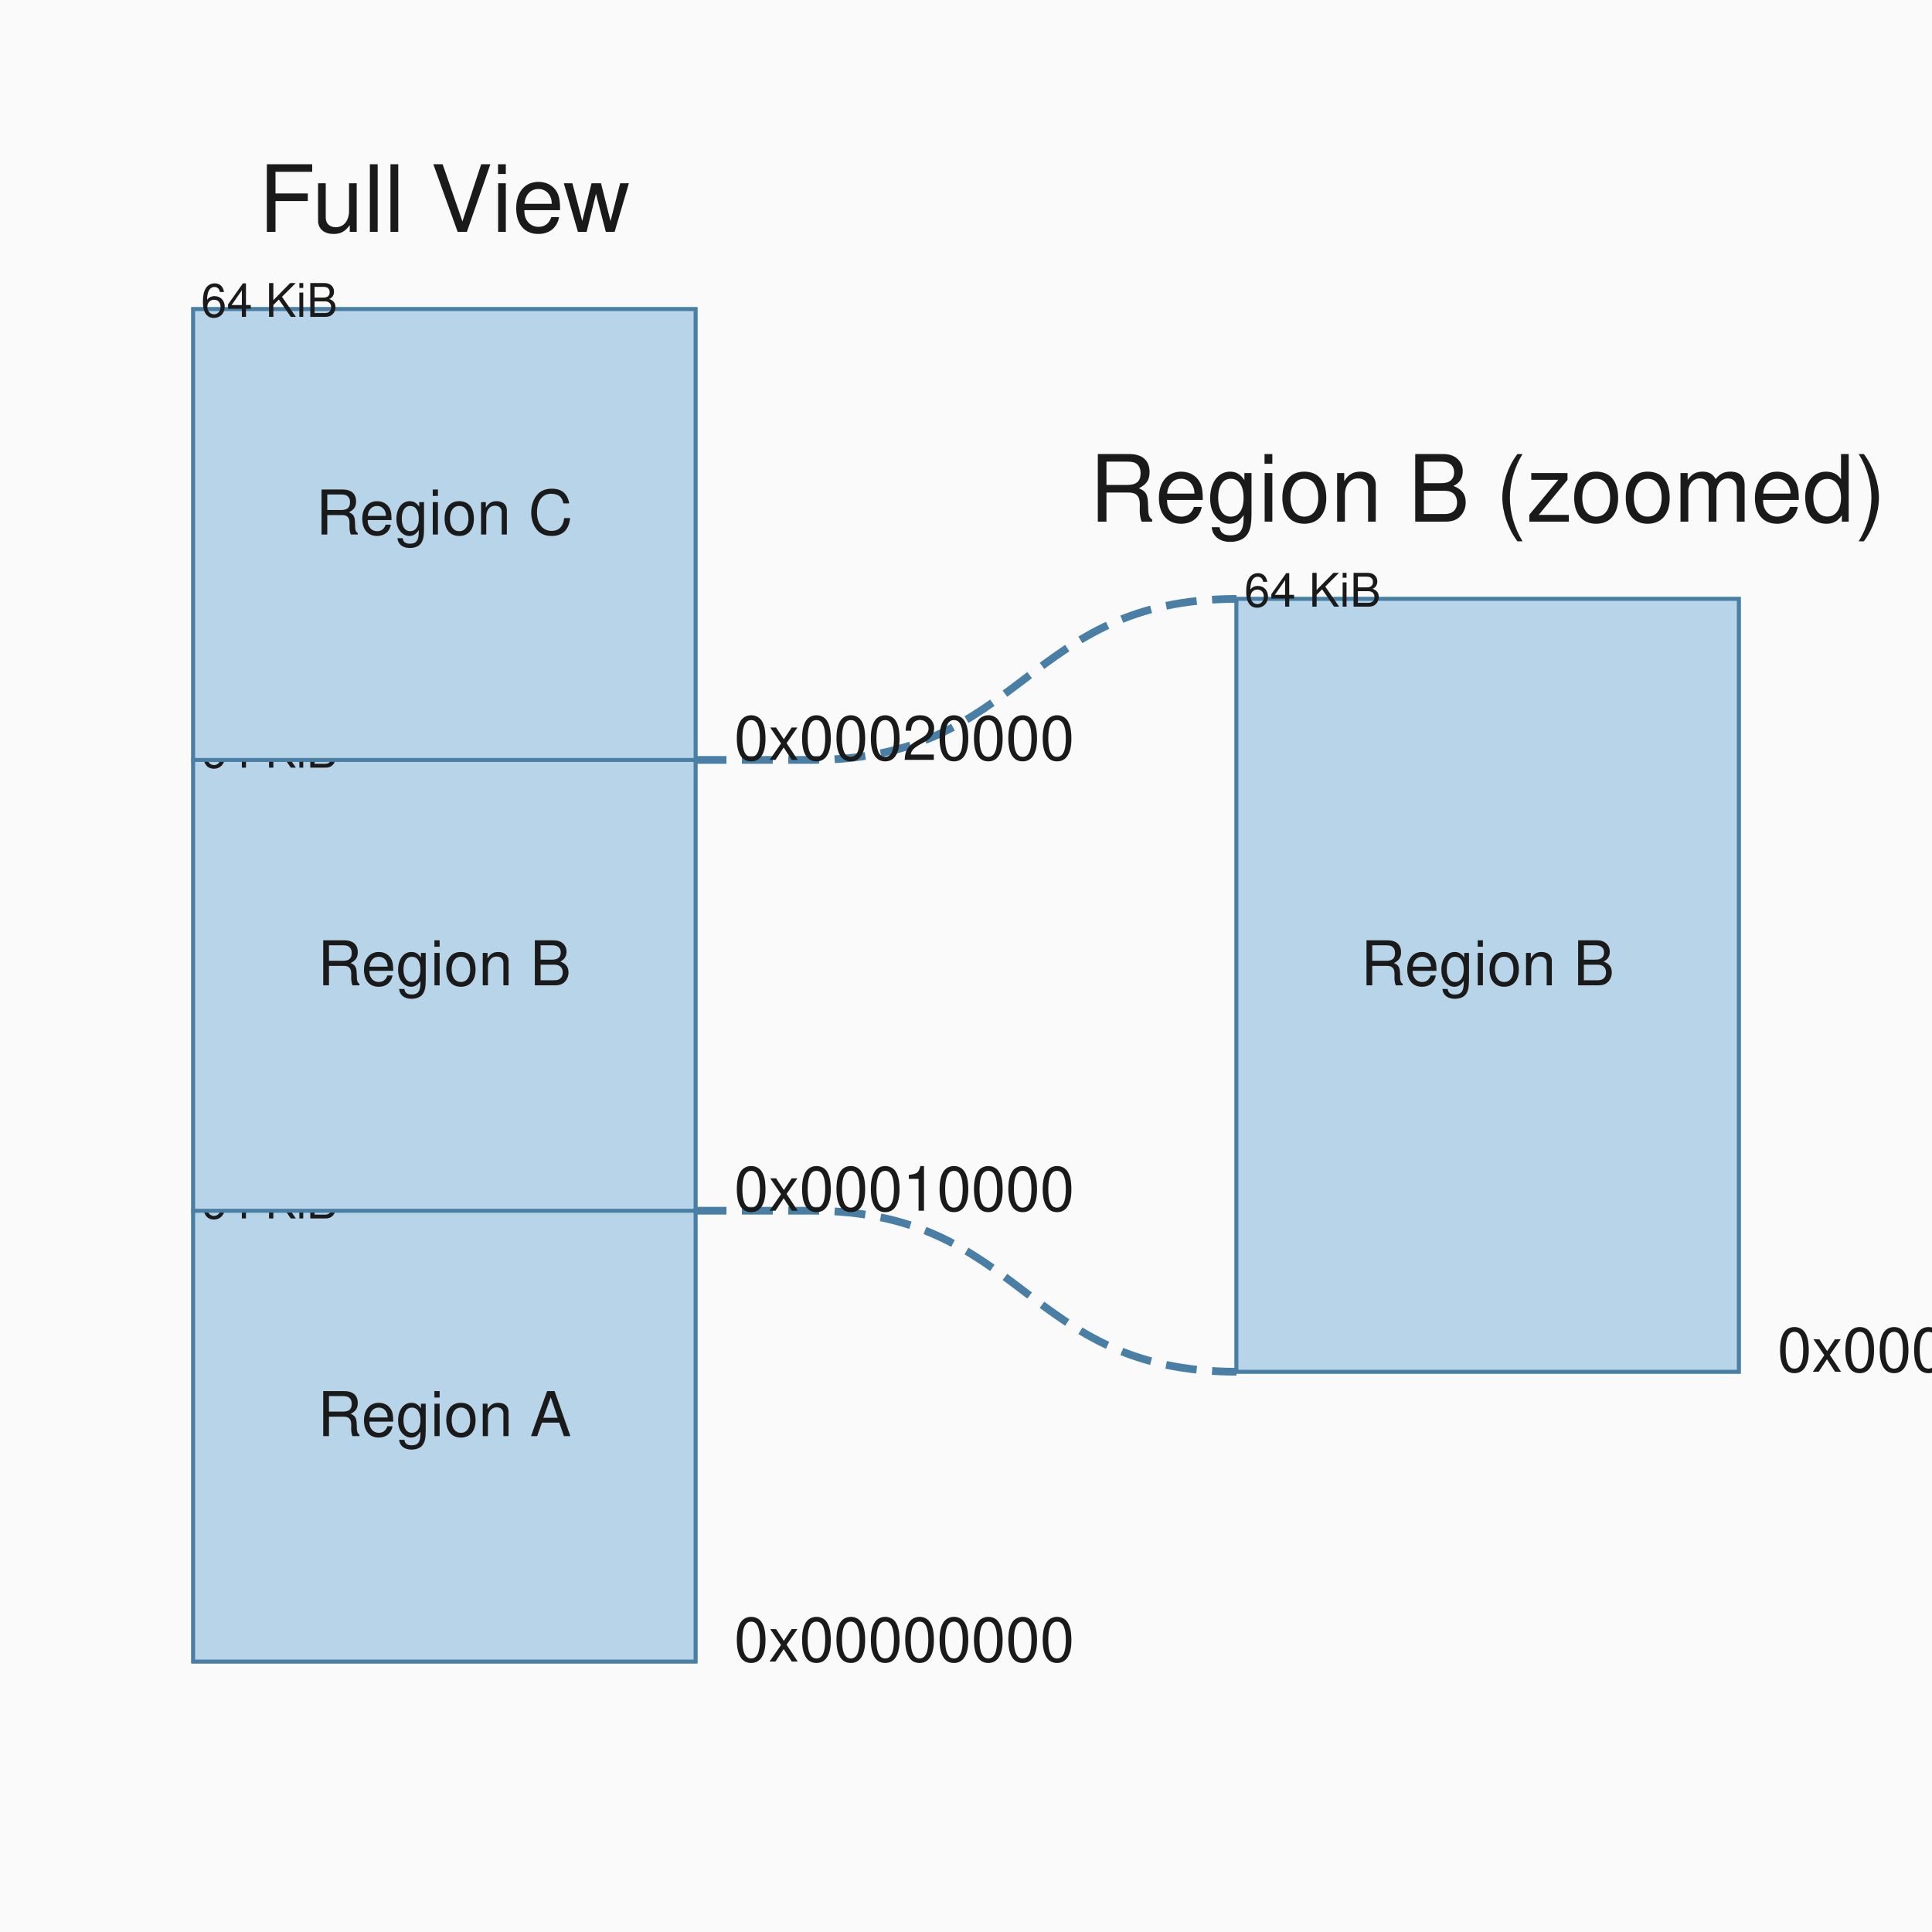
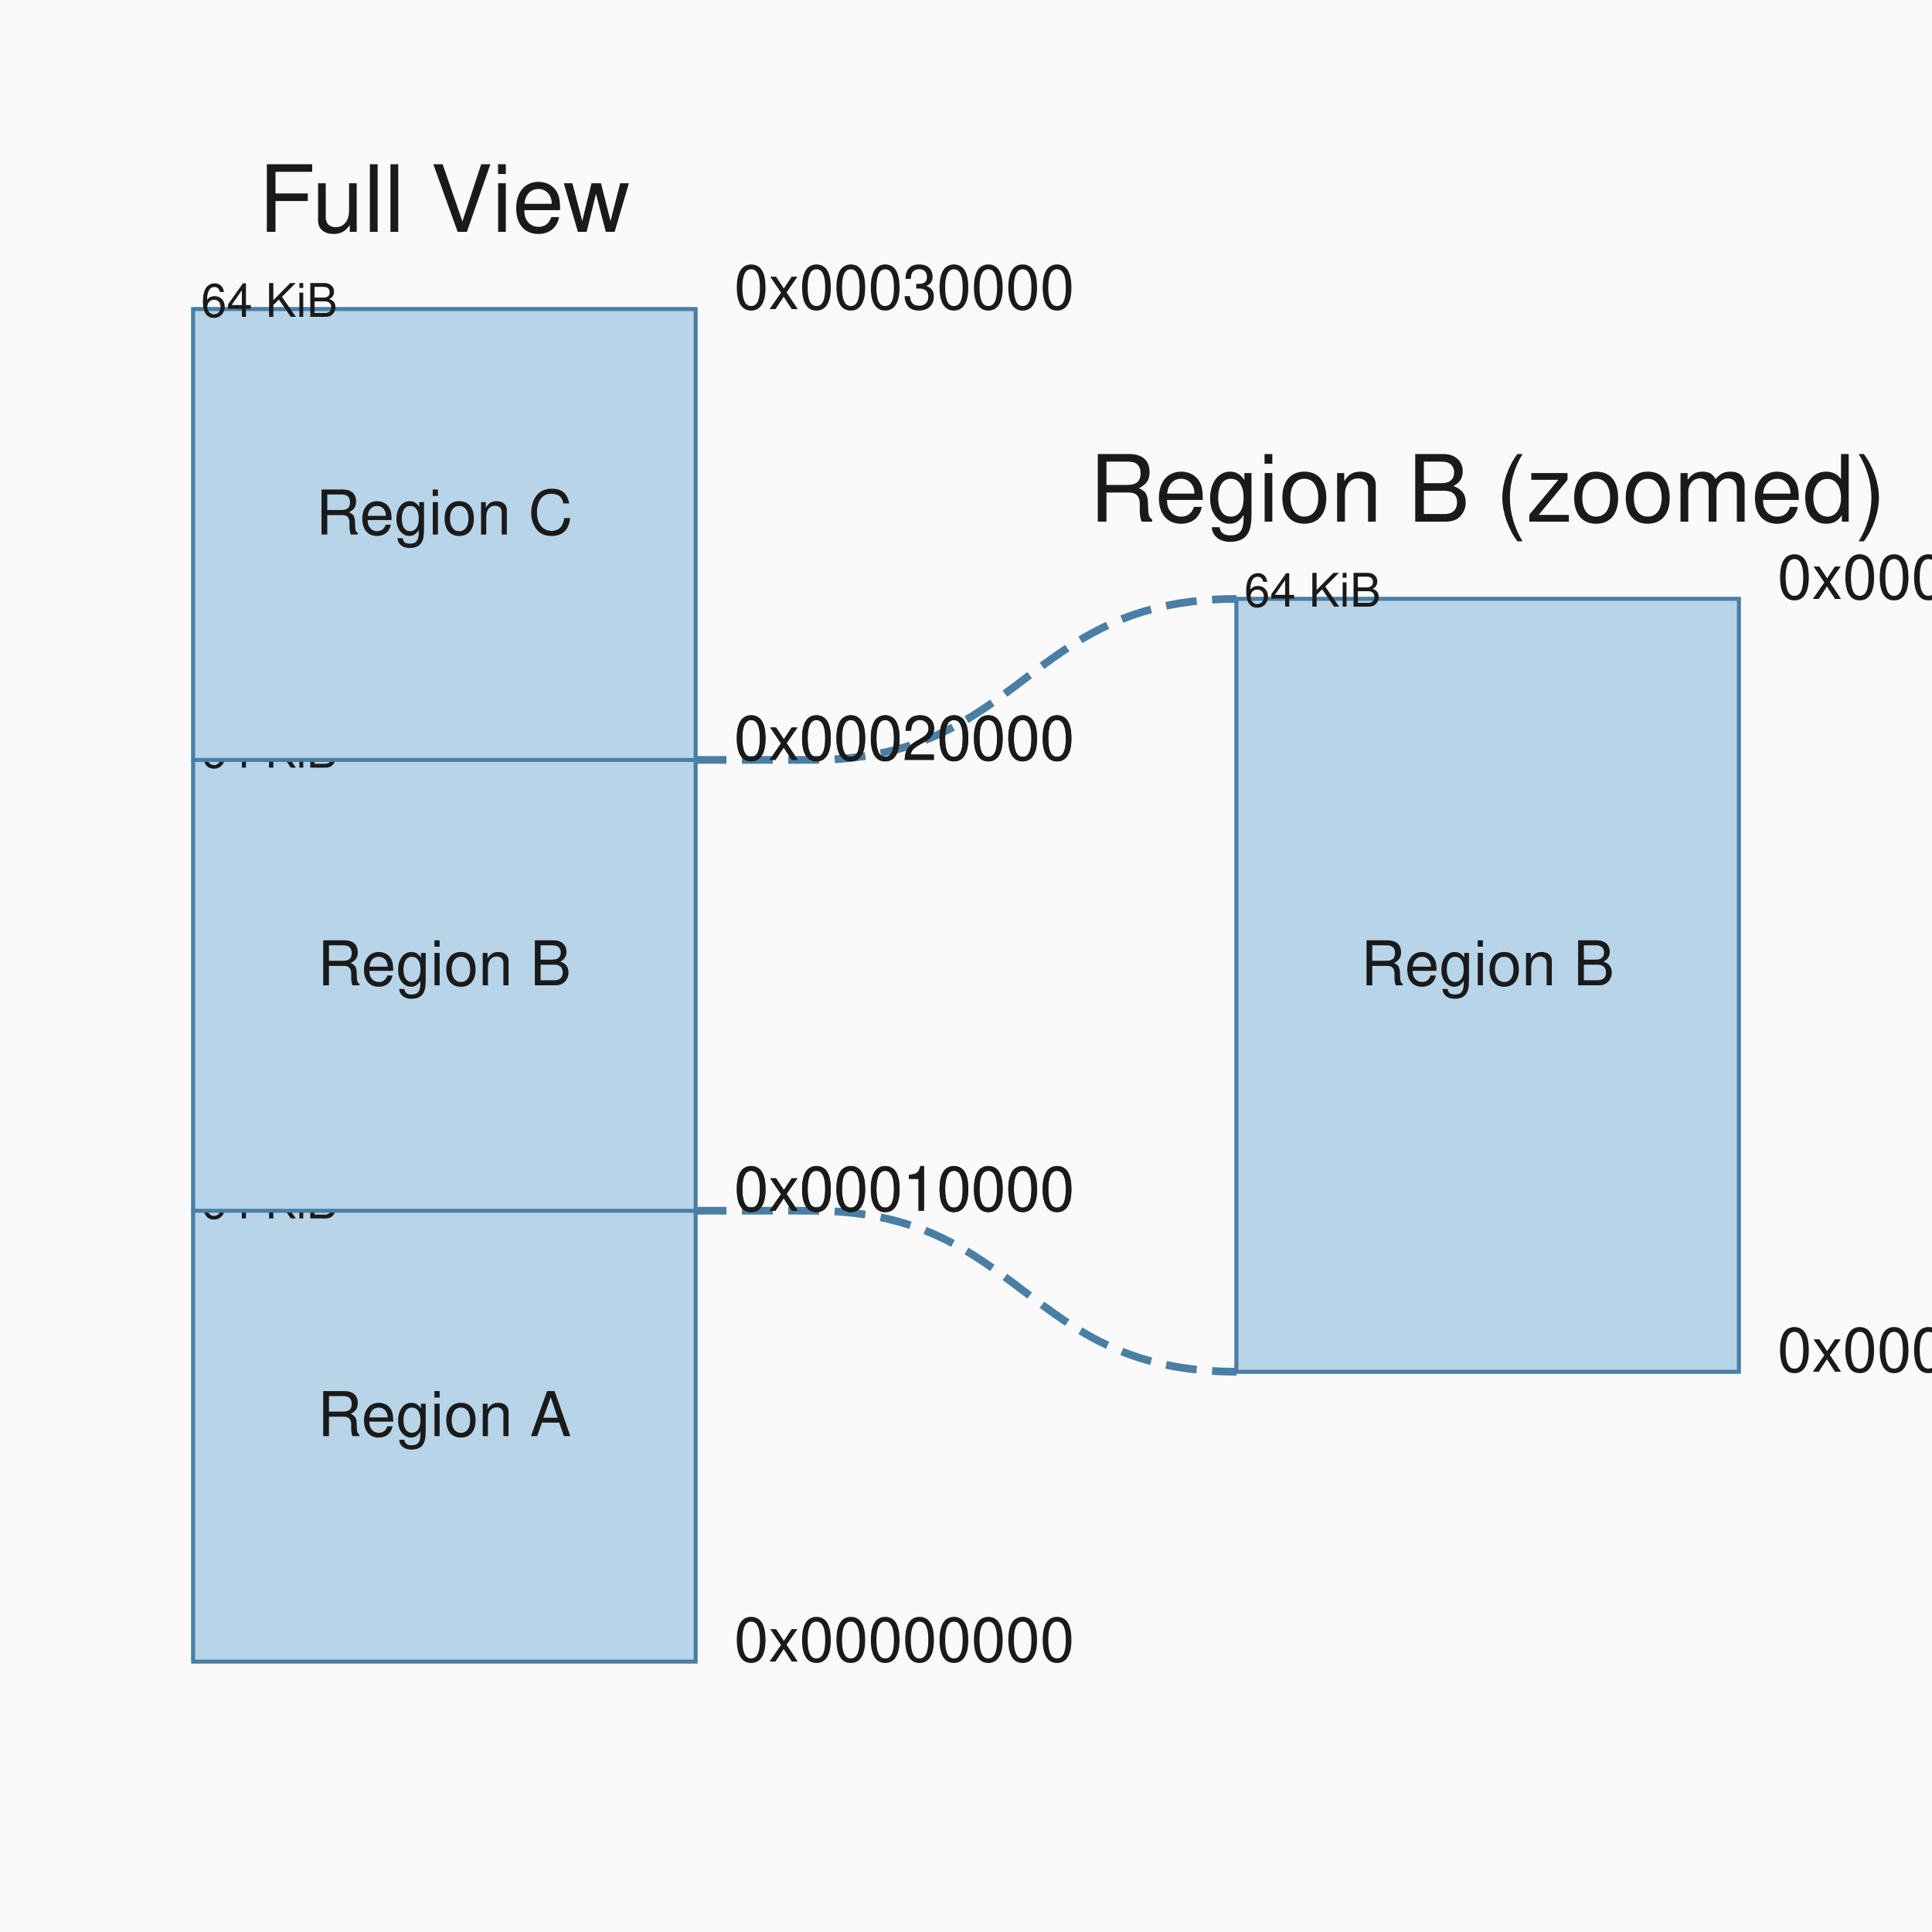
<svg xmlns="http://www.w3.org/2000/svg" width="500" height="500" viewBox="0 0 500 500">
  <rect x="0" y="0" width="500" height="500" fill="#FAFAFA" />
  <g>
    <g>
      <path d="M 180,313.333 L 210,313.333 C 265.0,313.333 265.0,355.0 320,355.0" fill="none" stroke="#4A7FA5" stroke-width="2" stroke-dasharray="8,4" opacity="1" />
      <path d="M 180,196.667 L 210,196.667 C 265.0,196.667 265.0,155.0 320,155.0" fill="none" stroke="#4A7FA5" stroke-width="2" stroke-dasharray="8,4" opacity="1" />
    </g>
  </g>
  <g />
  <g>
    <text x="65.0" y="-20" stroke="black" fill="#1a1a1a" stroke-width="0" font-size="24px" font-weight="normal" font-family="Helvetica" text-anchor="middle" alignment-baseline="middle" transform="translate(50,80)">Full View</text>
    <g transform="translate(50,80)">
      <rect x="0" y="0" width="130" height="350" fill="#FAFAFA" stroke="#4A7FA5" stroke-width="1" />
      <rect x="0" y="233.333" width="130" height="116.667" fill="#B8D4E8" stroke="#4A7FA5" stroke-width="1" />
      <text x="65.0" y="291.667" stroke="black" fill="#1a1a1a" stroke-width="0" font-size="16" font-weight="normal" font-family="Helvetica" text-anchor="middle" alignment-baseline="middle">Region A</text>
      <text x="140" y="350.0" stroke="black" fill="#1a1a1a" stroke-width="0" font-size="16" font-weight="normal" font-family="Helvetica" text-anchor="start" alignment-baseline="middle">0x00000000</text>
+       <text x="140" y="233.333" stroke="black" fill="#1a1a1a" stroke-width="0" font-size="16" font-weight="normal" font-family="Helvetica" text-anchor="start" alignment-baseline="middle">0x00010000</text>
      <text x="2" y="235.333" stroke="black" fill="#1a1a1a" stroke-width="0" font-size="12px" font-weight="normal" font-family="Helvetica" text-anchor="start" alignment-baseline="hanging">64 KiB</text>
      <rect x="0" y="116.667" width="130" height="116.667" fill="#B8D4E8" stroke="#4A7FA5" stroke-width="1" />
      <text x="65.0" y="175.0" stroke="black" fill="#1a1a1a" stroke-width="0" font-size="16" font-weight="normal" font-family="Helvetica" text-anchor="middle" alignment-baseline="middle">Region B</text>
      <text x="140" y="233.333" stroke="black" fill="#1a1a1a" stroke-width="0" font-size="16" font-weight="normal" font-family="Helvetica" text-anchor="start" alignment-baseline="middle">0x00010000</text>
+       <text x="140" y="116.667" stroke="black" fill="#1a1a1a" stroke-width="0" font-size="16" font-weight="normal" font-family="Helvetica" text-anchor="start" alignment-baseline="middle">0x00020000</text>
      <text x="2" y="118.667" stroke="black" fill="#1a1a1a" stroke-width="0" font-size="12px" font-weight="normal" font-family="Helvetica" text-anchor="start" alignment-baseline="hanging">64 KiB</text>
      <rect x="0" y="0.0" width="130" height="116.667" fill="#B8D4E8" stroke="#4A7FA5" stroke-width="1" />
      <text x="65.0" y="58.333" stroke="black" fill="#1a1a1a" stroke-width="0" font-size="16" font-weight="normal" font-family="Helvetica" text-anchor="middle" alignment-baseline="middle">Region C</text>
      <text x="140" y="116.667" stroke="black" fill="#1a1a1a" stroke-width="0" font-size="16" font-weight="normal" font-family="Helvetica" text-anchor="start" alignment-baseline="middle">0x00020000</text>
+       <text x="140" y="0.0" stroke="black" fill="#1a1a1a" stroke-width="0" font-size="16" font-weight="normal" font-family="Helvetica" text-anchor="start" alignment-baseline="middle">0x00030000</text>
      <text x="2" y="2.0" stroke="black" fill="#1a1a1a" stroke-width="0" font-size="12px" font-weight="normal" font-family="Helvetica" text-anchor="start" alignment-baseline="hanging">64 KiB</text>
    </g>
  </g>
  <g>
    <text x="65.0" y="-20" stroke="black" fill="#1a1a1a" stroke-width="0" font-size="24px" font-weight="normal" font-family="Helvetica" text-anchor="middle" alignment-baseline="middle" transform="translate(320,155)">Region B (zoomed)</text>
    <g transform="translate(320,155)">
      <rect x="0" y="0" width="130" height="200" fill="#FAFAFA" stroke="#4A7FA5" stroke-width="1" />
      <rect x="0" y="0.0" width="130" height="200.0" fill="#B8D4E8" stroke="#4A7FA5" stroke-width="1" />
      <text x="65.0" y="100.0" stroke="black" fill="#1a1a1a" stroke-width="0" font-size="16" font-weight="normal" font-family="Helvetica" text-anchor="middle" alignment-baseline="middle">Region B</text>
      <text x="140" y="200.0" stroke="black" fill="#1a1a1a" stroke-width="0" font-size="16" font-weight="normal" font-family="Helvetica" text-anchor="start" alignment-baseline="middle">0x00010000</text>
+       <text x="140" y="0.0" stroke="black" fill="#1a1a1a" stroke-width="0" font-size="16" font-weight="normal" font-family="Helvetica" text-anchor="start" alignment-baseline="middle">0x00020000</text>
      <text x="2" y="2.0" stroke="black" fill="#1a1a1a" stroke-width="0" font-size="12px" font-weight="normal" font-family="Helvetica" text-anchor="start" alignment-baseline="hanging">64 KiB</text>
    </g>
  </g>
  <g>
    <g transform="translate(50,80)" />
    <g transform="translate(320,155)" />
  </g>
  <g>
    <g transform="translate(50,80)">
      <g />
      <g />
      <g />
    </g>
    <g transform="translate(320,155)">
      <g />
    </g>
  </g>
</svg>
